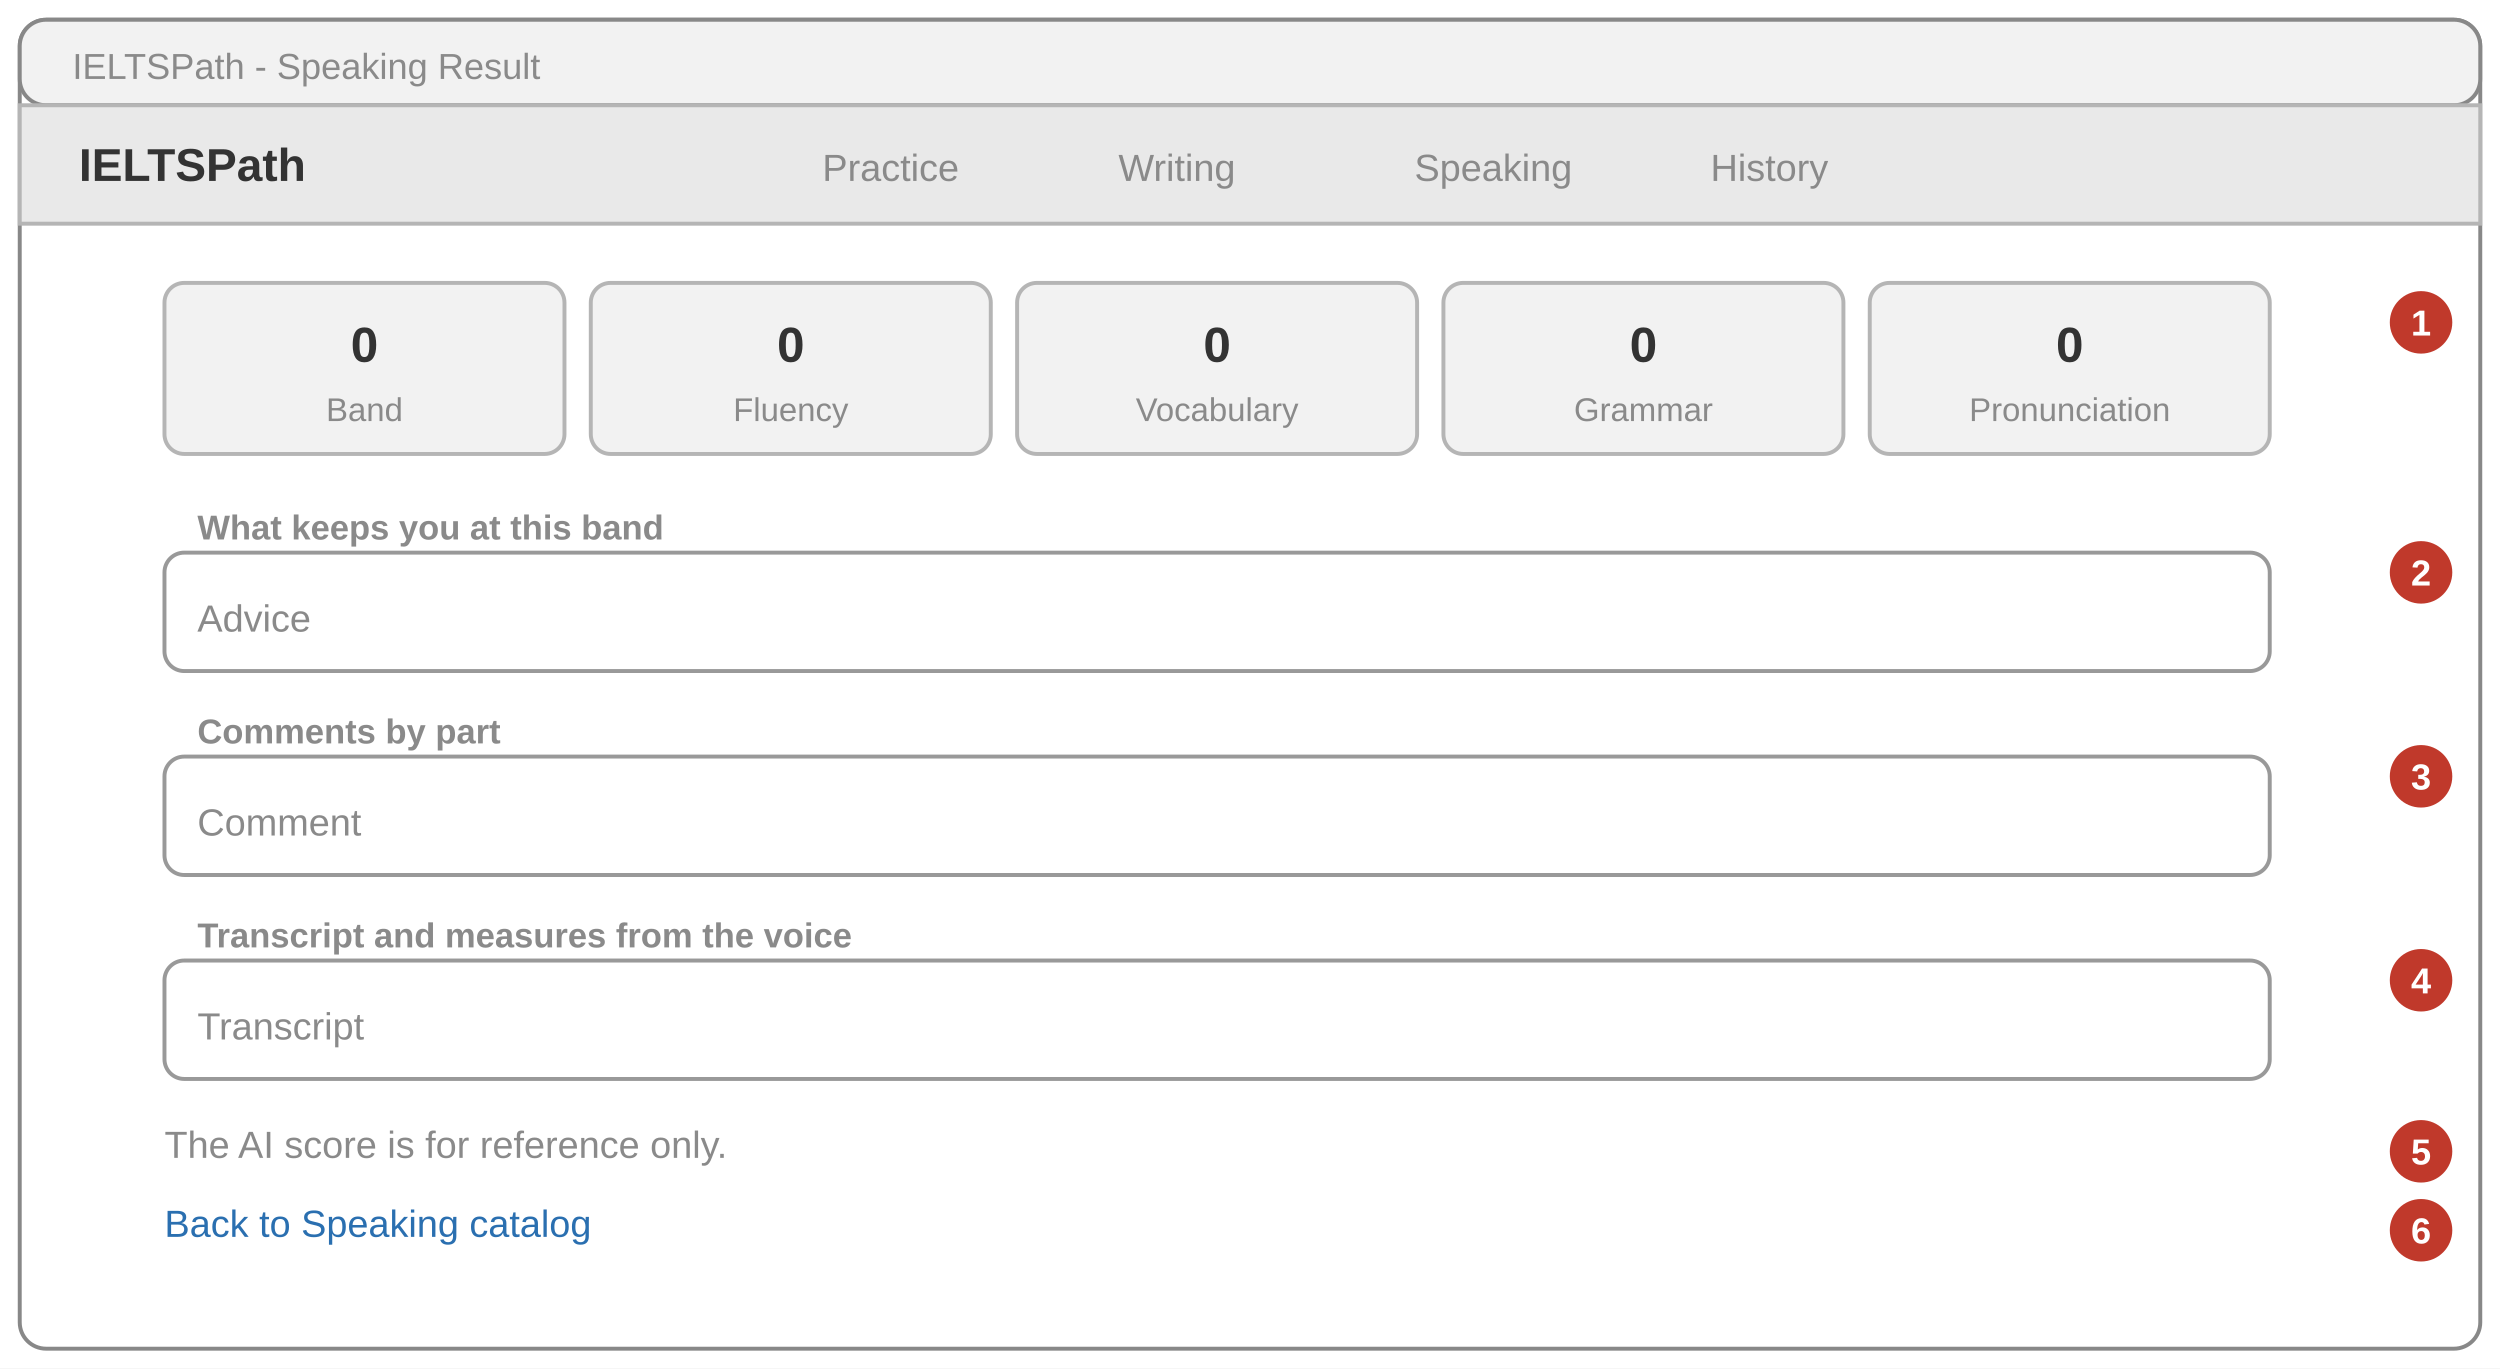
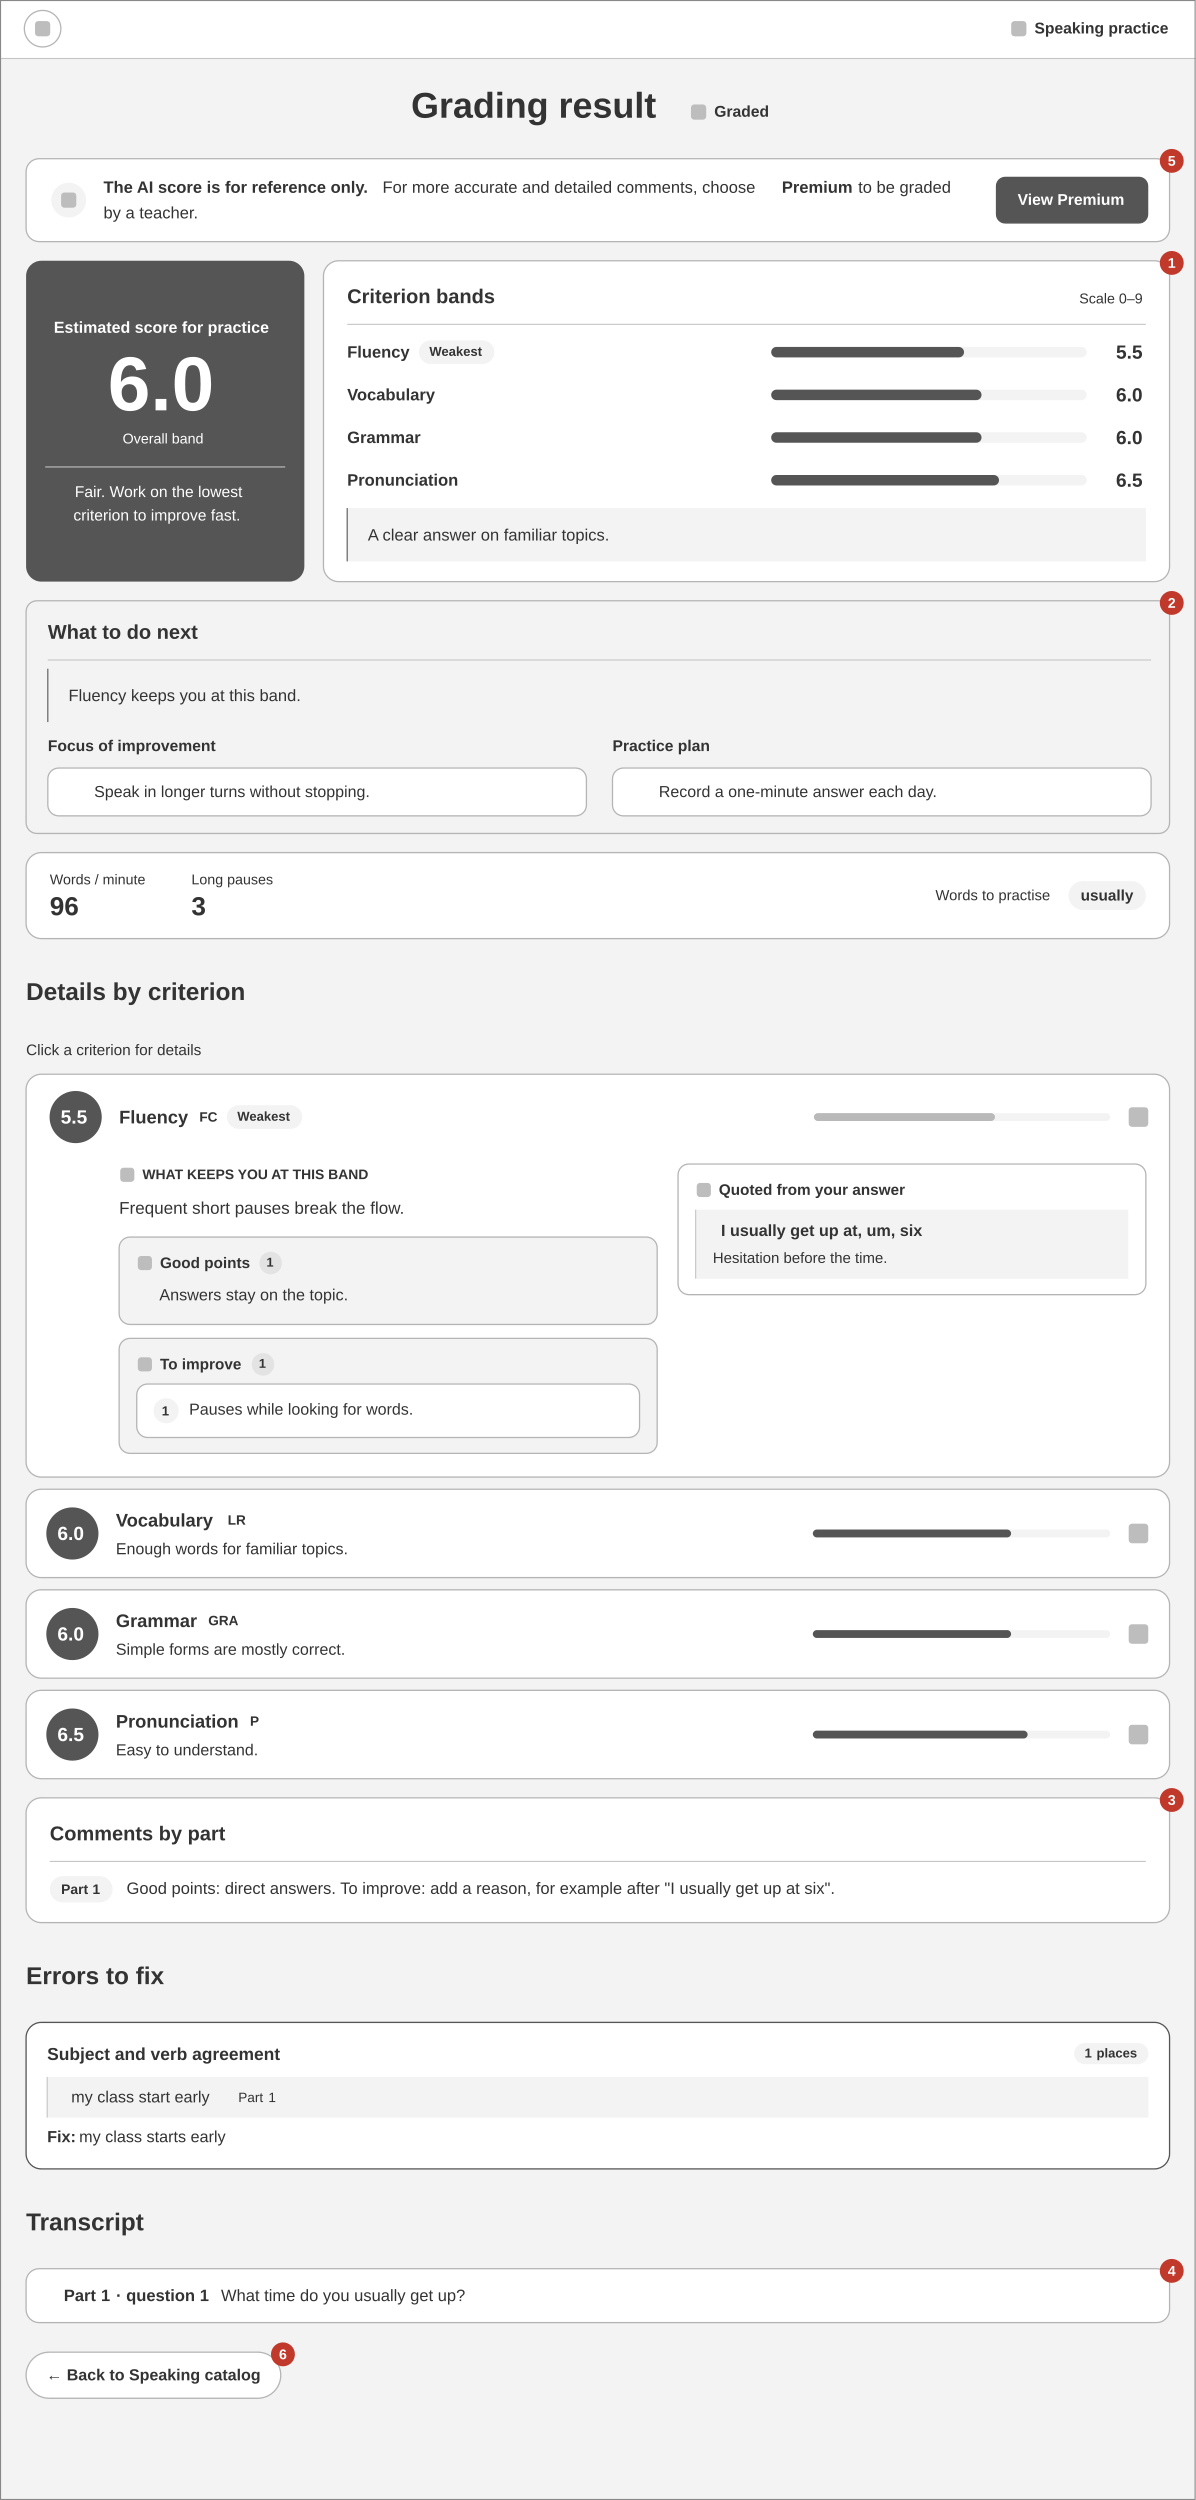
- <svg xmlns="http://www.w3.org/2000/svg" width="760" height="416" viewBox="0 0 760 416">
-   <rect width="760" height="416" fill="#ffffff" />
-   <rect x="6.0" y="6.0" width="748.0" height="404.0" rx="8" fill="#ffffff" stroke="#888888" stroke-width="1.2" />
-   <rect x="6.0" y="6.0" width="748.0" height="26.0" rx="8" fill="#f2f2f2" stroke="#888888" stroke-width="1.2" />
-   <text x="22.0" y="24.0" font-family="Segoe UI, Arial, sans-serif" font-size="11" font-weight="400" fill="#8a8a8a" text-anchor="start">IELTSPath  -  Speaking Result</text>
-   <rect x="6.0" y="32.0" width="748.0" height="36.0" rx="0" fill="#e9e9e9" stroke="#b5b5b5" stroke-width="1.2" />
-   <text x="24.0" y="55.0" font-family="Segoe UI, Arial, sans-serif" font-size="14" font-weight="700" fill="#333333" text-anchor="start">IELTSPath</text>
-   <text x="250.0" y="55.0" font-family="Segoe UI, Arial, sans-serif" font-size="11.5" font-weight="400" fill="#8a8a8a" text-anchor="start">Practice</text>
-   <text x="340.0" y="55.0" font-family="Segoe UI, Arial, sans-serif" font-size="11.5" font-weight="400" fill="#8a8a8a" text-anchor="start">Writing</text>
-   <text x="430.0" y="55.0" font-family="Segoe UI, Arial, sans-serif" font-size="11.5" font-weight="400" fill="#8a8a8a" text-anchor="start">Speaking</text>
-   <text x="520.0" y="55.0" font-family="Segoe UI, Arial, sans-serif" font-size="11.5" font-weight="400" fill="#8a8a8a" text-anchor="start">History</text>
-   <rect x="50.0" y="86.0" width="121.6" height="52.0" rx="6" fill="#f2f2f2" stroke="#b5b5b5" stroke-width="1.2" />
-   <text x="110.8" y="110.0" font-family="Segoe UI, Arial, sans-serif" font-size="15" font-weight="700" fill="#333333" text-anchor="middle">0</text>
-   <text x="110.8" y="128.0" font-family="Segoe UI, Arial, sans-serif" font-size="10" font-weight="400" fill="#8a8a8a" text-anchor="middle">Band</text>
-   <rect x="179.6" y="86.0" width="121.6" height="52.0" rx="6" fill="#f2f2f2" stroke="#b5b5b5" stroke-width="1.2" />
-   <text x="240.4" y="110.0" font-family="Segoe UI, Arial, sans-serif" font-size="15" font-weight="700" fill="#333333" text-anchor="middle">0</text>
-   <text x="240.4" y="128.0" font-family="Segoe UI, Arial, sans-serif" font-size="10" font-weight="400" fill="#8a8a8a" text-anchor="middle">Fluency</text>
-   <rect x="309.2" y="86.0" width="121.6" height="52.0" rx="6" fill="#f2f2f2" stroke="#b5b5b5" stroke-width="1.2" />
-   <text x="370.0" y="110.0" font-family="Segoe UI, Arial, sans-serif" font-size="15" font-weight="700" fill="#333333" text-anchor="middle">0</text>
-   <text x="370.0" y="128.0" font-family="Segoe UI, Arial, sans-serif" font-size="10" font-weight="400" fill="#8a8a8a" text-anchor="middle">Vocabulary</text>
-   <rect x="438.8" y="86.0" width="121.6" height="52.0" rx="6" fill="#f2f2f2" stroke="#b5b5b5" stroke-width="1.2" />
-   <text x="499.6" y="110.0" font-family="Segoe UI, Arial, sans-serif" font-size="15" font-weight="700" fill="#333333" text-anchor="middle">0</text>
-   <text x="499.6" y="128.0" font-family="Segoe UI, Arial, sans-serif" font-size="10" font-weight="400" fill="#8a8a8a" text-anchor="middle">Grammar</text>
-   <rect x="568.4" y="86.0" width="121.6" height="52.0" rx="6" fill="#f2f2f2" stroke="#b5b5b5" stroke-width="1.2" />
-   <text x="629.2" y="110.0" font-family="Segoe UI, Arial, sans-serif" font-size="15" font-weight="700" fill="#333333" text-anchor="middle">0</text>
-   <text x="629.2" y="128.0" font-family="Segoe UI, Arial, sans-serif" font-size="10" font-weight="400" fill="#8a8a8a" text-anchor="middle">Pronunciation</text>
-   <circle cx="736.0" cy="98.0" r="9.5" fill="#c0392b" />
-   <text x="736.0" y="102.0" font-family="Segoe UI, Arial, sans-serif" font-size="11" font-weight="700" fill="#ffffff" text-anchor="middle">1</text>
-   <circle cx="736.0" cy="174.0" r="9.5" fill="#c0392b" />
-   <text x="736.0" y="178.0" font-family="Segoe UI, Arial, sans-serif" font-size="11" font-weight="700" fill="#ffffff" text-anchor="middle">2</text>
-   <text x="60.0" y="192.0" font-family="Segoe UI, Arial, sans-serif" font-size="11.5" font-weight="400" fill="#8a8a8a" text-anchor="start">Advice</text>
-   <rect x="50.0" y="168.0" width="640.0" height="36.0" rx="6" fill="none" stroke="#999999" stroke-width="1.2" />
-   <text x="60.0" y="164.0" font-family="Segoe UI, Arial, sans-serif" font-size="10.5" font-weight="700" fill="#8a8a8a" text-anchor="start">What keeps you at this band</text>
-   <circle cx="736.0" cy="236.0" r="9.5" fill="#c0392b" />
-   <text x="736.0" y="240.0" font-family="Segoe UI, Arial, sans-serif" font-size="11" font-weight="700" fill="#ffffff" text-anchor="middle">3</text>
-   <text x="60.0" y="254.0" font-family="Segoe UI, Arial, sans-serif" font-size="11.5" font-weight="400" fill="#8a8a8a" text-anchor="start">Comment</text>
-   <rect x="50.0" y="230.0" width="640.0" height="36.0" rx="6" fill="none" stroke="#999999" stroke-width="1.2" />
-   <text x="60.0" y="226.0" font-family="Segoe UI, Arial, sans-serif" font-size="10.5" font-weight="700" fill="#8a8a8a" text-anchor="start">Comments by part</text>
-   <circle cx="736.0" cy="298.0" r="9.5" fill="#c0392b" />
-   <text x="736.0" y="302.0" font-family="Segoe UI, Arial, sans-serif" font-size="11" font-weight="700" fill="#ffffff" text-anchor="middle">4</text>
-   <text x="60.0" y="316.0" font-family="Segoe UI, Arial, sans-serif" font-size="11.5" font-weight="400" fill="#8a8a8a" text-anchor="start">Transcript</text>
-   <rect x="50.0" y="292.0" width="640.0" height="36.0" rx="6" fill="none" stroke="#999999" stroke-width="1.2" />
-   <text x="60.0" y="288.0" font-family="Segoe UI, Arial, sans-serif" font-size="10.5" font-weight="700" fill="#8a8a8a" text-anchor="start">Transcript and measures from the voice</text>
-   <text x="50.0" y="352.0" font-family="Segoe UI, Arial, sans-serif" font-size="11.5" font-weight="400" fill="#8a8a8a" text-anchor="start">The AI score is for reference only.</text>
-   <circle cx="736.0" cy="350.0" r="9.5" fill="#c0392b" />
-   <text x="736.0" y="354.0" font-family="Segoe UI, Arial, sans-serif" font-size="11" font-weight="700" fill="#ffffff" text-anchor="middle">5</text>
-   <text x="50.0" y="376.0" font-family="Segoe UI, Arial, sans-serif" font-size="11.5" font-weight="400" fill="#2a6fb0" text-anchor="start">Back to Speaking catalog</text>
-   <circle cx="736.0" cy="374.0" r="9.5" fill="#c0392b" />
-   <text x="736.0" y="378.0" font-family="Segoe UI, Arial, sans-serif" font-size="11" font-weight="700" fill="#ffffff" text-anchor="middle">6</text>
+ <svg xmlns="http://www.w3.org/2000/svg" width="1100" height="2300" viewBox="0 0 1100 2300">
+   <rect width="1100" height="2300" fill="#ffffff" />
+   <rect x="0.0" y="0.0" width="1100.0" height="2300.0" rx="0.0" fill="#ffffff" stroke="none" stroke-width="1.2" />
+   <rect x="0.0" y="0.0" width="1100.0" height="2300.0" rx="0.0" fill="#f3f3f3" stroke="none" stroke-width="1.2" />
+   <rect x="0.0" y="0.0" width="1100.0" height="53.8" rx="0.0" fill="#ffffff" stroke="none" stroke-width="1.2" />
+   <line x1="0.0" y1="53.8" x2="1100.0" y2="53.8" stroke="#c4c4c4" />
+   <rect x="22.4" y="9.6" width="33.6" height="33.6" rx="16.8" fill="#ffffff" stroke="#b5b5b5" stroke-width="1.2" />
+   <rect x="32.2" y="19.4" width="14.0" height="14.0" rx="3" fill="#bdbdbd" />
+   <rect x="930.3" y="19.4" width="14.0" height="14.0" rx="3" fill="#bdbdbd" />
+   <text x="951.7" y="30.8" font-family="Segoe UI, Arial, sans-serif" font-size="14.4" font-weight="700" fill="#333333" text-anchor="start" textLength="125.9" lengthAdjust="spacingAndGlyphs">Speaking practice</text>
+   <text x="378.2" y="108.3" font-family="Segoe UI, Arial, sans-serif" font-size="33" font-weight="700" fill="#333333" text-anchor="start" textLength="226.9" lengthAdjust="spacingAndGlyphs">Grading result</text>
+   <rect x="621.1" y="87.1" width="100.7" height="31.9" rx="16.0" fill="#f3f3f3" stroke="none" stroke-width="1.2" />
+   <rect x="635.7" y="96.1" width="14.0" height="14.0" rx="3" fill="#bdbdbd" />
+   <text x="657.1" y="107.4" font-family="Segoe UI, Arial, sans-serif" font-size="14.4" font-weight="700" fill="#333333" text-anchor="start" textLength="51.1" lengthAdjust="spacingAndGlyphs">Graded</text>
+   <rect x="24.0" y="146.0" width="1052.0" height="76.3" rx="12.0" fill="#ffffff" stroke="#b5b5b5" stroke-width="1.2" />
+   <rect x="47.2" y="168.1" width="32.0" height="32.0" rx="16.0" fill="#f3f3f3" stroke="none" stroke-width="1.2" />
+   <rect x="56.2" y="177.1" width="14.0" height="14.0" rx="3" fill="#bdbdbd" />
+   <text x="95.2" y="177.4" font-family="Segoe UI, Arial, sans-serif" font-size="15.2" font-weight="700" fill="#333333" text-anchor="start" textLength="252.6" lengthAdjust="spacingAndGlyphs">The AI score is for reference only.</text>
+   <text x="351.9" y="177.4" font-family="Segoe UI, Arial, sans-serif" font-size="15.2" font-weight="400" fill="#333333" text-anchor="start" textLength="363.4" lengthAdjust="spacingAndGlyphs">For more accurate and detailed comments, choose</text>
+   <text x="719.3" y="177.4" font-family="Segoe UI, Arial, sans-serif" font-size="15.2" font-weight="700" fill="#333333" text-anchor="start" textLength="66.0" lengthAdjust="spacingAndGlyphs">Premium</text>
+   <text x="789.5" y="177.4" font-family="Segoe UI, Arial, sans-serif" font-size="15.2" font-weight="400" fill="#333333" text-anchor="start" textLength="91.3" lengthAdjust="spacingAndGlyphs">to be graded</text>
+   <text x="95.2" y="200.9" font-family="Segoe UI, Arial, sans-serif" font-size="15.2" font-weight="400" fill="#333333" text-anchor="start" textLength="93.0" lengthAdjust="spacingAndGlyphs">by a teacher.</text>
+   <rect x="916.8" y="163.2" width="139.0" height="41.9" rx="8.0" fill="#555555" stroke="#555555" stroke-width="1.2" />
+   <text x="936.2" y="188.5" font-family="Segoe UI, Arial, sans-serif" font-size="14.4" font-weight="700" fill="#ffffff" text-anchor="start" textLength="100.2" lengthAdjust="spacingAndGlyphs">View Premium</text>
+   <rect x="24.0" y="239.9" width="256.0" height="295.2" rx="14.0" fill="#555555" stroke="none" stroke-width="1.2" />
+   <text x="49.5" y="306.2" font-family="Segoe UI, Arial, sans-serif" font-size="14.72" font-weight="700" fill="#ffffff" text-anchor="start" textLength="205.0" lengthAdjust="spacingAndGlyphs">Estimated score for practice</text>
+   <text x="99.2" y="377.5" font-family="Segoe UI, Arial, sans-serif" font-size="70.4" font-weight="700" fill="#ffffff" text-anchor="start" textLength="105.6" lengthAdjust="spacingAndGlyphs">6.0</text>
+   <text x="112.8" y="408.0" font-family="Segoe UI, Arial, sans-serif" font-size="13.12" font-weight="400" fill="#ffffff" text-anchor="start" textLength="78.3" lengthAdjust="spacingAndGlyphs">Overall band</text>
+   <line x1="41.6" y1="429.6" x2="262.4" y2="429.6" stroke="#c4c4c4" />
+   <text x="68.8" y="457.3" font-family="Segoe UI, Arial, sans-serif" font-size="14.4" font-weight="400" fill="#ffffff" text-anchor="start" textLength="166.4" lengthAdjust="spacingAndGlyphs">Fair. Work on the lowest</text>
+   <text x="67.5" y="478.9" font-family="Segoe UI, Arial, sans-serif" font-size="14.4" font-weight="400" fill="#ffffff" text-anchor="start" textLength="169.0" lengthAdjust="spacingAndGlyphs">criterion to improve fast.</text>
+   <rect x="297.6" y="239.9" width="778.4" height="295.2" rx="14.0" fill="#ffffff" stroke="#b5b5b5" stroke-width="1.2" />
+   <line x1="319.4" y1="298.4" x2="1054.2" y2="298.4" stroke="#c4c4c4" />
+   <text x="319.4" y="278.9" font-family="Segoe UI, Arial, sans-serif" font-size="18.4" font-weight="700" fill="#333333" text-anchor="start" textLength="140.9" lengthAdjust="spacingAndGlyphs">Criterion bands</text>
+   <text x="992.9" y="279.1" font-family="Segoe UI, Arial, sans-serif" font-size="13.12" font-weight="400" fill="#333333" text-anchor="start" textLength="61.3" lengthAdjust="spacingAndGlyphs">Scale 0–9</text>
+   <text x="319.4" y="329.0" font-family="Segoe UI, Arial, sans-serif" font-size="15.2" font-weight="700" fill="#333333" text-anchor="start" textLength="58.0" lengthAdjust="spacingAndGlyphs">Fluency</text>
+   <rect x="385.4" y="313.1" width="69.4" height="21.8" rx="10.9" fill="#f3f3f3" stroke="none" stroke-width="1.2" />
+   <text x="395.0" y="327.4" font-family="Segoe UI, Arial, sans-serif" font-size="12" font-weight="700" fill="#333333" text-anchor="start" textLength="50.2" lengthAdjust="spacingAndGlyphs">Weakest</text>
+   <rect x="709.5" y="319.2" width="290.3" height="9.6" rx="4.8" fill="#f3f3f3" stroke="none" stroke-width="1.2" />
+   <rect x="709.5" y="319.2" width="177.4" height="9.6" rx="4.8" fill="#555555" stroke="none" stroke-width="1.2" />
+   <text x="1026.7" y="330.0" font-family="Segoe UI, Arial, sans-serif" font-size="17.6" font-weight="700" fill="#333333" text-anchor="start" textLength="27.5" lengthAdjust="spacingAndGlyphs">5.5</text>
+   <text x="319.4" y="368.3" font-family="Segoe UI, Arial, sans-serif" font-size="15.2" font-weight="700" fill="#333333" text-anchor="start" textLength="83.9" lengthAdjust="spacingAndGlyphs">Vocabulary</text>
+   <rect x="709.5" y="358.5" width="290.3" height="9.6" rx="4.8" fill="#f3f3f3" stroke="none" stroke-width="1.2" />
+   <rect x="709.5" y="358.5" width="193.5" height="9.6" rx="4.8" fill="#555555" stroke="none" stroke-width="1.2" />
+   <text x="1026.7" y="369.3" font-family="Segoe UI, Arial, sans-serif" font-size="17.6" font-weight="700" fill="#333333" text-anchor="start" textLength="27.5" lengthAdjust="spacingAndGlyphs">6.0</text>
+   <text x="319.4" y="407.6" font-family="Segoe UI, Arial, sans-serif" font-size="15.2" font-weight="700" fill="#333333" text-anchor="start" textLength="68.2" lengthAdjust="spacingAndGlyphs">Grammar</text>
+   <rect x="709.5" y="397.7" width="290.3" height="9.6" rx="4.8" fill="#f3f3f3" stroke="none" stroke-width="1.2" />
+   <rect x="709.5" y="397.7" width="193.5" height="9.6" rx="4.8" fill="#555555" stroke="none" stroke-width="1.2" />
+   <text x="1026.7" y="408.6" font-family="Segoe UI, Arial, sans-serif" font-size="17.6" font-weight="700" fill="#333333" text-anchor="start" textLength="27.5" lengthAdjust="spacingAndGlyphs">6.0</text>
+   <text x="319.4" y="446.8" font-family="Segoe UI, Arial, sans-serif" font-size="15.2" font-weight="700" fill="#333333" text-anchor="start" textLength="102.1" lengthAdjust="spacingAndGlyphs">Pronunciation</text>
+   <rect x="709.5" y="437.0" width="290.3" height="9.6" rx="4.8" fill="#f3f3f3" stroke="none" stroke-width="1.2" />
+   <rect x="709.5" y="437.0" width="209.6" height="9.6" rx="4.8" fill="#555555" stroke="none" stroke-width="1.2" />
+   <text x="1026.7" y="447.8" font-family="Segoe UI, Arial, sans-serif" font-size="17.6" font-weight="700" fill="#333333" text-anchor="start" textLength="27.5" lengthAdjust="spacingAndGlyphs">6.5</text>
+   <rect x="319.4" y="467.4" width="734.8" height="49.1" rx="0.0" fill="#f3f3f3" stroke="none" stroke-width="1.2" />
+   <line x1="319.4" y1="467.4" x2="319.4" y2="516.5" stroke="#555555" />
+   <text x="338.4" y="497.3" font-family="Segoe UI, Arial, sans-serif" font-size="15.2" font-weight="400" fill="#333333" text-anchor="start" textLength="237.2" lengthAdjust="spacingAndGlyphs">A clear answer on familiar topics.</text>
+   <rect x="24.0" y="552.7" width="1052.0" height="214.1" rx="10.0" fill="#f3f3f3" stroke="#b5b5b5" stroke-width="1.2" />
+   <line x1="44.0" y1="607.2" x2="1059.0" y2="607.2" stroke="#c4c4c4" />
+   <text x="44.0" y="587.7" font-family="Segoe UI, Arial, sans-serif" font-size="18.4" font-weight="700" fill="#333333" text-anchor="start" textLength="144.4" lengthAdjust="spacingAndGlyphs">What to do next</text>
+   <rect x="44.0" y="615.2" width="1015.0" height="49.1" rx="0.0" fill="#f3f3f3" stroke="none" stroke-width="1.2" />
+   <line x1="44.0" y1="615.2" x2="44.0" y2="664.3" stroke="#555555" />
+   <text x="63.0" y="645.0" font-family="Segoe UI, Arial, sans-serif" font-size="15.2" font-weight="400" fill="#333333" text-anchor="start" textLength="225.8" lengthAdjust="spacingAndGlyphs">Fluency keeps you at this band.</text>
+   <text x="44.0" y="691.0" font-family="Segoe UI, Arial, sans-serif" font-size="14.4" font-weight="700" fill="#333333" text-anchor="start" textLength="157.8" lengthAdjust="spacingAndGlyphs">Focus of improvement</text>
+   <rect x="44.0" y="706.6" width="495.5" height="44.0" rx="10.0" fill="#ffffff" stroke="#b5b5b5" stroke-width="1.2" />
+   <text x="86.6" y="733.3" font-family="Segoe UI, Arial, sans-serif" font-size="14.72" font-weight="400" fill="#333333" text-anchor="start" textLength="271.6" lengthAdjust="spacingAndGlyphs">Speak in longer turns without stopping.</text>
+   <text x="563.5" y="691.0" font-family="Segoe UI, Arial, sans-serif" font-size="14.4" font-weight="700" fill="#333333" text-anchor="start" textLength="92.2" lengthAdjust="spacingAndGlyphs">Practice plan</text>
+   <rect x="563.5" y="706.6" width="495.5" height="44.0" rx="10.0" fill="#ffffff" stroke="#b5b5b5" stroke-width="1.2" />
+   <text x="606.1" y="733.3" font-family="Segoe UI, Arial, sans-serif" font-size="14.72" font-weight="400" fill="#333333" text-anchor="start" textLength="274.2" lengthAdjust="spacingAndGlyphs">Record a one-minute answer each day.</text>
+   <rect x="24.0" y="784.4" width="1052.0" height="79.1" rx="14.0" fill="#ffffff" stroke="#b5b5b5" stroke-width="1.2" />
+   <text x="45.8" y="813.6" font-family="Segoe UI, Arial, sans-serif" font-size="13.12" font-weight="400" fill="#333333" text-anchor="start" textLength="95.1" lengthAdjust="spacingAndGlyphs">Words / minute</text>
+   <text x="45.8" y="842.0" font-family="Segoe UI, Arial, sans-serif" font-size="24" font-weight="700" fill="#333333" text-anchor="start">96</text>
+   <text x="176.1" y="813.6" font-family="Segoe UI, Arial, sans-serif" font-size="13.12" font-weight="400" fill="#333333" text-anchor="start" textLength="80.3" lengthAdjust="spacingAndGlyphs">Long pauses</text>
+   <text x="176.1" y="842.0" font-family="Segoe UI, Arial, sans-serif" font-size="24" font-weight="700" fill="#333333" text-anchor="start">3</text>
+   <text x="860.6" y="828.2" font-family="Segoe UI, Arial, sans-serif" font-size="13.6" font-weight="400" fill="#333333" text-anchor="start" textLength="112.8" lengthAdjust="spacingAndGlyphs">Words to practise</text>
+   <rect x="983.0" y="810.6" width="71.2" height="26.6" rx="13.3" fill="#f3f3f3" stroke="none" stroke-width="1.2" />
+   <text x="994.2" y="828.5" font-family="Segoe UI, Arial, sans-serif" font-size="14.08" font-weight="700" fill="#333333" text-anchor="start" textLength="48.8" lengthAdjust="spacingAndGlyphs">usually</text>
+   <text x="24.0" y="920.0" font-family="Segoe UI, Arial, sans-serif" font-size="22.4" font-weight="700" fill="#333333" text-anchor="start" textLength="207.1" lengthAdjust="spacingAndGlyphs">Details by criterion</text>
+   <text x="24.0" y="970.7" font-family="Segoe UI, Arial, sans-serif" font-size="14.08" font-weight="400" fill="#333333" text-anchor="start" textLength="173.3" lengthAdjust="spacingAndGlyphs">Click a criterion for details</text>
+   <rect x="24.0" y="988.3" width="1052.0" height="370.6" rx="14.0" fill="#ffffff" stroke="#b5b5b5" stroke-width="1.2" />
+   <rect x="45.6" y="1003.7" width="48.0" height="48.0" rx="24.0" fill="#555555" stroke="none" stroke-width="1.2" />
+   <text x="55.8" y="1033.7" font-family="Segoe UI, Arial, sans-serif" font-size="17.6" font-weight="700" fill="#ffffff" text-anchor="start" textLength="27.5" lengthAdjust="spacingAndGlyphs">5.5</text>
+   <text x="109.6" y="1033.5" font-family="Segoe UI, Arial, sans-serif" font-size="16.8" font-weight="700" fill="#333333" text-anchor="start" textLength="65.0" lengthAdjust="spacingAndGlyphs">Fluency</text>
+   <text x="183.4" y="1031.9" font-family="Segoe UI, Arial, sans-serif" font-size="12.48" font-weight="700" fill="#333333" text-anchor="start">FC</text>
+   <rect x="208.7" y="1016.8" width="69.4" height="21.8" rx="10.9" fill="#f3f3f3" stroke="none" stroke-width="1.2" />
+   <text x="218.3" y="1031.1" font-family="Segoe UI, Arial, sans-serif" font-size="12" font-weight="700" fill="#333333" text-anchor="start" textLength="50.2" lengthAdjust="spacingAndGlyphs">Weakest</text>
+   <rect x="748.8" y="1024.1" width="272.6" height="7.2" rx="3.6" fill="#f3f3f3" stroke="none" stroke-width="1.2" />
+   <rect x="748.8" y="1024.1" width="166.6" height="7.2" rx="3.6" fill="#b9b9b9" stroke="none" stroke-width="1.2" />
+   <rect x="1038.4" y="1018.7" width="18.0" height="18.0" rx="3" fill="#bdbdbd" />
+   <rect x="110.6" y="1074.3" width="13.0" height="13.0" rx="3" fill="#bdbdbd" />
+   <text x="131.0" y="1084.8" font-family="Segoe UI, Arial, sans-serif" font-size="12.8" font-weight="700" fill="#333333" text-anchor="start">WHAT KEEPS YOU AT THIS BAND</text>
+   <text x="109.6" y="1116.7" font-family="Segoe UI, Arial, sans-serif" font-size="15.68" font-weight="400" fill="#333333" text-anchor="start" textLength="280.1" lengthAdjust="spacingAndGlyphs">Frequent short pauses break the flow.</text>
+   <rect x="109.6" y="1138.1" width="495.0" height="80.4" rx="10.0" fill="#f3f3f3" stroke="#b5b5b5" stroke-width="1.2" />
+   <rect x="126.8" y="1155.5" width="13.0" height="13.0" rx="3" fill="#bdbdbd" />
+   <text x="147.2" y="1166.6" font-family="Segoe UI, Arial, sans-serif" font-size="14.08" font-weight="700" fill="#333333" text-anchor="start" textLength="85.1" lengthAdjust="spacingAndGlyphs">Good points</text>
+   <rect x="238.6" y="1151.6" width="20.8" height="20.8" rx="10.4" fill="#e3e3e3" stroke="none" stroke-width="1.2" />
+   <text x="245.1" y="1165.3" font-family="Segoe UI, Arial, sans-serif" font-size="11.84" font-weight="700" fill="#333333" text-anchor="start">1</text>
+   <text x="146.6" y="1196.3" font-family="Segoe UI, Arial, sans-serif" font-size="14.88" font-weight="400" fill="#333333" text-anchor="start" textLength="185.2" lengthAdjust="spacingAndGlyphs">Answers stay on the topic.</text>
+   <rect x="109.6" y="1231.3" width="495.0" height="105.8" rx="10.0" fill="#f3f3f3" stroke="#b5b5b5" stroke-width="1.2" />
+   <rect x="126.8" y="1248.7" width="13.0" height="13.0" rx="3" fill="#bdbdbd" />
+   <text x="147.2" y="1259.8" font-family="Segoe UI, Arial, sans-serif" font-size="14.08" font-weight="700" fill="#333333" text-anchor="start" textLength="78.0" lengthAdjust="spacingAndGlyphs">To improve</text>
+   <rect x="231.6" y="1244.8" width="20.8" height="20.8" rx="10.4" fill="#e3e3e3" stroke="none" stroke-width="1.2" />
+   <text x="238.1" y="1258.4" font-family="Segoe UI, Arial, sans-serif" font-size="11.84" font-weight="700" fill="#333333" text-anchor="start">1</text>
+   <rect x="125.8" y="1273.3" width="462.6" height="49.2" rx="10.0" fill="#ffffff" stroke="#b5b5b5" stroke-width="1.2" />
+   <rect x="141.2" y="1286.3" width="23.2" height="23.2" rx="11.6" fill="#f3f3f3" stroke="none" stroke-width="1.2" />
+   <text x="148.8" y="1302.2" font-family="Segoe UI, Arial, sans-serif" font-size="12.16" font-weight="700" fill="#333333" text-anchor="start">1</text>
+   <text x="174.0" y="1301.5" font-family="Segoe UI, Arial, sans-serif" font-size="14.72" font-weight="400" fill="#333333" text-anchor="start" textLength="222.5" lengthAdjust="spacingAndGlyphs">Pauses while looking for words.</text>
+   <rect x="623.8" y="1070.9" width="430.4" height="120.2" rx="10.0" fill="#ffffff" stroke="#b5b5b5" stroke-width="1.2" />
+   <rect x="641.0" y="1088.3" width="13.0" height="13.0" rx="3" fill="#bdbdbd" />
+   <text x="661.3" y="1099.3" font-family="Segoe UI, Arial, sans-serif" font-size="14.08" font-weight="700" fill="#333333" text-anchor="start" textLength="179.8" lengthAdjust="spacingAndGlyphs">Quoted from your answer</text>
+   <rect x="640.0" y="1112.9" width="398.0" height="63.6" rx="0.0" fill="#f3f3f3" stroke="none" stroke-width="1.2" />
+   <line x1="640.0" y1="1112.9" x2="640.0" y2="1176.4" stroke="#c4c4c4" />
+   <text x="663.3" y="1137.1" font-family="Segoe UI, Arial, sans-serif" font-size="14.88" font-weight="700" fill="#333333" text-anchor="start" textLength="186.3" lengthAdjust="spacingAndGlyphs">I usually get up at, um, six</text>
+   <text x="655.8" y="1161.9" font-family="Segoe UI, Arial, sans-serif" font-size="13.76" font-weight="400" fill="#333333" text-anchor="start" textLength="171.1" lengthAdjust="spacingAndGlyphs">Hesitation before the time.</text>
+   <rect x="24.0" y="1370.1" width="1052.0" height="81.3" rx="14.0" fill="#ffffff" stroke="#b5b5b5" stroke-width="1.2" />
+   <rect x="42.6" y="1386.8" width="48.0" height="48.0" rx="24.0" fill="#555555" stroke="none" stroke-width="1.2" />
+   <text x="52.8" y="1416.8" font-family="Segoe UI, Arial, sans-serif" font-size="17.6" font-weight="700" fill="#ffffff" text-anchor="start" textLength="27.5" lengthAdjust="spacingAndGlyphs">6.0</text>
+   <text x="106.6" y="1404.4" font-family="Segoe UI, Arial, sans-serif" font-size="16.8" font-weight="700" fill="#333333" text-anchor="start" textLength="94.2" lengthAdjust="spacingAndGlyphs">Vocabulary</text>
+   <text x="209.5" y="1402.7" font-family="Segoe UI, Arial, sans-serif" font-size="12.48" font-weight="700" fill="#333333" text-anchor="start">LR</text>
+   <text x="106.6" y="1429.9" font-family="Segoe UI, Arial, sans-serif" font-size="14.72" font-weight="400" fill="#333333" text-anchor="start" textLength="227.8" lengthAdjust="spacingAndGlyphs">Enough words for familiar topics.</text>
+   <rect x="747.8" y="1407.2" width="273.6" height="7.2" rx="3.6" fill="#f3f3f3" stroke="none" stroke-width="1.2" />
+   <rect x="747.8" y="1407.2" width="182.4" height="7.2" rx="3.6" fill="#555555" stroke="none" stroke-width="1.2" />
+   <rect x="1038.4" y="1401.8" width="18.0" height="18.0" rx="3" fill="#bdbdbd" />
+   <rect x="24.0" y="1462.6" width="1052.0" height="81.3" rx="14.0" fill="#ffffff" stroke="#b5b5b5" stroke-width="1.2" />
+   <rect x="42.6" y="1479.3" width="48.0" height="48.0" rx="24.0" fill="#555555" stroke="none" stroke-width="1.2" />
+   <text x="52.8" y="1509.3" font-family="Segoe UI, Arial, sans-serif" font-size="17.6" font-weight="700" fill="#ffffff" text-anchor="start" textLength="27.5" lengthAdjust="spacingAndGlyphs">6.0</text>
+   <text x="106.6" y="1496.9" font-family="Segoe UI, Arial, sans-serif" font-size="16.8" font-weight="700" fill="#333333" text-anchor="start" textLength="76.2" lengthAdjust="spacingAndGlyphs">Grammar</text>
+   <text x="191.6" y="1495.2" font-family="Segoe UI, Arial, sans-serif" font-size="12.48" font-weight="700" fill="#333333" text-anchor="start" textLength="26.6" lengthAdjust="spacingAndGlyphs">GRA</text>
+   <text x="106.6" y="1522.4" font-family="Segoe UI, Arial, sans-serif" font-size="14.72" font-weight="400" fill="#333333" text-anchor="start" textLength="225.6" lengthAdjust="spacingAndGlyphs">Simple forms are mostly correct.</text>
+   <rect x="747.8" y="1499.7" width="273.6" height="7.2" rx="3.6" fill="#f3f3f3" stroke="none" stroke-width="1.2" />
+   <rect x="747.8" y="1499.7" width="182.4" height="7.2" rx="3.6" fill="#555555" stroke="none" stroke-width="1.2" />
+   <rect x="1038.4" y="1494.3" width="18.0" height="18.0" rx="3" fill="#bdbdbd" />
+   <rect x="24.0" y="1555.1" width="1052.0" height="81.3" rx="14.0" fill="#ffffff" stroke="#b5b5b5" stroke-width="1.2" />
+   <rect x="42.6" y="1571.8" width="48.0" height="48.0" rx="24.0" fill="#555555" stroke="none" stroke-width="1.2" />
+   <text x="52.8" y="1601.8" font-family="Segoe UI, Arial, sans-serif" font-size="17.6" font-weight="700" fill="#ffffff" text-anchor="start" textLength="27.5" lengthAdjust="spacingAndGlyphs">6.5</text>
+   <text x="106.6" y="1589.4" font-family="Segoe UI, Arial, sans-serif" font-size="16.8" font-weight="700" fill="#333333" text-anchor="start" textLength="114.6" lengthAdjust="spacingAndGlyphs">Pronunciation</text>
+   <text x="230.0" y="1587.7" font-family="Segoe UI, Arial, sans-serif" font-size="12.48" font-weight="700" fill="#333333" text-anchor="start">P</text>
+   <text x="106.6" y="1614.9" font-family="Segoe UI, Arial, sans-serif" font-size="14.72" font-weight="400" fill="#333333" text-anchor="start" textLength="137.7" lengthAdjust="spacingAndGlyphs">Easy to understand.</text>
+   <rect x="747.8" y="1592.2" width="273.6" height="7.2" rx="3.6" fill="#f3f3f3" stroke="none" stroke-width="1.2" />
+   <rect x="747.8" y="1592.2" width="197.6" height="7.2" rx="3.6" fill="#555555" stroke="none" stroke-width="1.2" />
+   <rect x="1038.4" y="1586.8" width="18.0" height="18.0" rx="3" fill="#bdbdbd" />
+   <rect x="24.0" y="1654.0" width="1052.0" height="114.8" rx="14.0" fill="#ffffff" stroke="#b5b5b5" stroke-width="1.2" />
+   <line x1="45.8" y1="1712.5" x2="1054.2" y2="1712.5" stroke="#c4c4c4" />
+   <text x="45.8" y="1693.1" font-family="Segoe UI, Arial, sans-serif" font-size="18.4" font-weight="700" fill="#333333" text-anchor="start" textLength="168.5" lengthAdjust="spacingAndGlyphs">Comments by part</text>
+   <rect x="45.8" y="1726.0" width="57.8" height="24.3" rx="12.1" fill="#f3f3f3" stroke="none" stroke-width="1.2" />
+   <text x="56.2" y="1742.5" font-family="Segoe UI, Arial, sans-serif" font-size="12.8" font-weight="700" fill="#333333" text-anchor="start" textLength="25.3" lengthAdjust="spacingAndGlyphs">Part</text>
+   <text x="85.0" y="1742.5" font-family="Segoe UI, Arial, sans-serif" font-size="12.8" font-weight="700" fill="#333333" text-anchor="start">1</text>
+   <text x="116.4" y="1742.4" font-family="Segoe UI, Arial, sans-serif" font-size="15.2" font-weight="400" fill="#333333" text-anchor="start" textLength="691.5" lengthAdjust="spacingAndGlyphs">Good points: direct answers. To improve: add a reason, for example after "I usually get up at six".</text>
+   <text x="24.0" y="1825.4" font-family="Segoe UI, Arial, sans-serif" font-size="22.4" font-weight="700" fill="#333333" text-anchor="start" textLength="128.5" lengthAdjust="spacingAndGlyphs">Errors to fix</text>
+   <rect x="24.0" y="1860.6" width="1052.0" height="134.8" rx="14.0" fill="#ffffff" stroke="#555555" stroke-width="1.2" />
+   <text x="43.4" y="1895.2" font-family="Segoe UI, Arial, sans-serif" font-size="16" font-weight="700" fill="#333333" text-anchor="start" textLength="222.1" lengthAdjust="spacingAndGlyphs">Subject and verb agreement</text>
+   <rect x="988.2" y="1879.6" width="68.4" height="19.4" rx="9.7" fill="#f3f3f3" stroke="none" stroke-width="1.2" />
+   <text x="997.8" y="1892.9" font-family="Segoe UI, Arial, sans-serif" font-size="12" font-weight="700" fill="#333333" text-anchor="start">1</text>
+   <text x="1008.8" y="1892.9" font-family="Segoe UI, Arial, sans-serif" font-size="12" font-weight="700" fill="#333333" text-anchor="start" textLength="38.2" lengthAdjust="spacingAndGlyphs">places</text>
+   <rect x="43.4" y="1910.8" width="1013.2" height="37.4" rx="0.0" fill="#f3f3f3" stroke="none" stroke-width="1.2" />
+   <line x1="43.4" y1="1910.8" x2="43.4" y2="1948.2" stroke="#c4c4c4" />
+   <text x="65.5" y="1934.2" font-family="Segoe UI, Arial, sans-serif" font-size="14.88" font-weight="400" fill="#333333" text-anchor="start" textLength="138.8" lengthAdjust="spacingAndGlyphs">my class start early</text>
+   <text x="219.2" y="1933.9" font-family="Segoe UI, Arial, sans-serif" font-size="12.48" font-weight="400" fill="#333333" text-anchor="start" textLength="24.3" lengthAdjust="spacingAndGlyphs">Part</text>
+   <text x="246.9" y="1933.9" font-family="Segoe UI, Arial, sans-serif" font-size="12.48" font-weight="400" fill="#333333" text-anchor="start">1</text>
+   <text x="43.4" y="1970.8" font-family="Segoe UI, Arial, sans-serif" font-size="14.88" font-weight="700" fill="#333333" text-anchor="start" textLength="25.4" lengthAdjust="spacingAndGlyphs">Fix:</text>
+   <text x="72.8" y="1970.8" font-family="Segoe UI, Arial, sans-serif" font-size="14.88" font-weight="400" fill="#333333" text-anchor="start" textLength="144.0" lengthAdjust="spacingAndGlyphs">my class starts early</text>
+   <text x="24.0" y="2051.9" font-family="Segoe UI, Arial, sans-serif" font-size="22.4" font-weight="700" fill="#333333" text-anchor="start" textLength="112.9" lengthAdjust="spacingAndGlyphs">Transcript</text>
+   <rect x="24.0" y="2087.2" width="1052.0" height="49.6" rx="12.0" fill="#ffffff" stroke="#b5b5b5" stroke-width="1.2" />
+   <text x="58.7" y="2117.0" font-family="Segoe UI, Arial, sans-serif" font-size="15.2" font-weight="700" fill="#333333" text-anchor="start" textLength="30.1" lengthAdjust="spacingAndGlyphs">Part</text>
+   <text x="92.9" y="2117.0" font-family="Segoe UI, Arial, sans-serif" font-size="15.2" font-weight="700" fill="#333333" text-anchor="start">1</text>
+   <text x="106.8" y="2117.0" font-family="Segoe UI, Arial, sans-serif" font-size="15.2" font-weight="700" fill="#333333" text-anchor="start" textLength="73.0" lengthAdjust="spacingAndGlyphs">· question</text>
+   <text x="183.8" y="2117.0" font-family="Segoe UI, Arial, sans-serif" font-size="15.2" font-weight="700" fill="#333333" text-anchor="start">1</text>
+   <text x="203.3" y="2117.0" font-family="Segoe UI, Arial, sans-serif" font-size="15.2" font-weight="400" fill="#333333" text-anchor="start" textLength="237.3" lengthAdjust="spacingAndGlyphs">What time do you usually get up?</text>
+   <rect x="24.0" y="2164.0" width="234.3" height="42.4" rx="21.2" fill="#ffffff" stroke="#b5b5b5" stroke-width="1.2" />
+   <text x="42.6" y="2189.9" font-family="Segoe UI, Arial, sans-serif" font-size="14.72" font-weight="700" fill="#333333" text-anchor="start" textLength="197.1" lengthAdjust="spacingAndGlyphs">← Back to Speaking catalog</text>
+   <circle cx="1078.0" cy="241.9" r="11" fill="#c0392b" />
+   <text x="1078.0" y="246.4" font-family="Segoe UI, Arial, sans-serif" font-size="13" font-weight="700" fill="#ffffff" text-anchor="middle">1</text>
+   <circle cx="1078.0" cy="554.7" r="11" fill="#c0392b" />
+   <text x="1078.0" y="559.2" font-family="Segoe UI, Arial, sans-serif" font-size="13" font-weight="700" fill="#ffffff" text-anchor="middle">2</text>
+   <circle cx="1078.0" cy="1656.0" r="11" fill="#c0392b" />
+   <text x="1078.0" y="1660.5" font-family="Segoe UI, Arial, sans-serif" font-size="13" font-weight="700" fill="#ffffff" text-anchor="middle">3</text>
+   <circle cx="1078.0" cy="2089.2" r="11" fill="#c0392b" />
+   <text x="1078.0" y="2093.7" font-family="Segoe UI, Arial, sans-serif" font-size="13" font-weight="700" fill="#ffffff" text-anchor="middle">4</text>
+   <circle cx="1078.0" cy="148.0" r="11" fill="#c0392b" />
+   <text x="1078.0" y="152.5" font-family="Segoe UI, Arial, sans-serif" font-size="13" font-weight="700" fill="#ffffff" text-anchor="middle">5</text>
+   <circle cx="260.3" cy="2166.0" r="11" fill="#c0392b" />
+   <text x="260.3" y="2170.5" font-family="Segoe UI, Arial, sans-serif" font-size="13" font-weight="700" fill="#ffffff" text-anchor="middle">6</text>
+   <rect x="0.5" y="0.5" width="1099" height="2299" fill="none" stroke="#888888" />
</svg>
